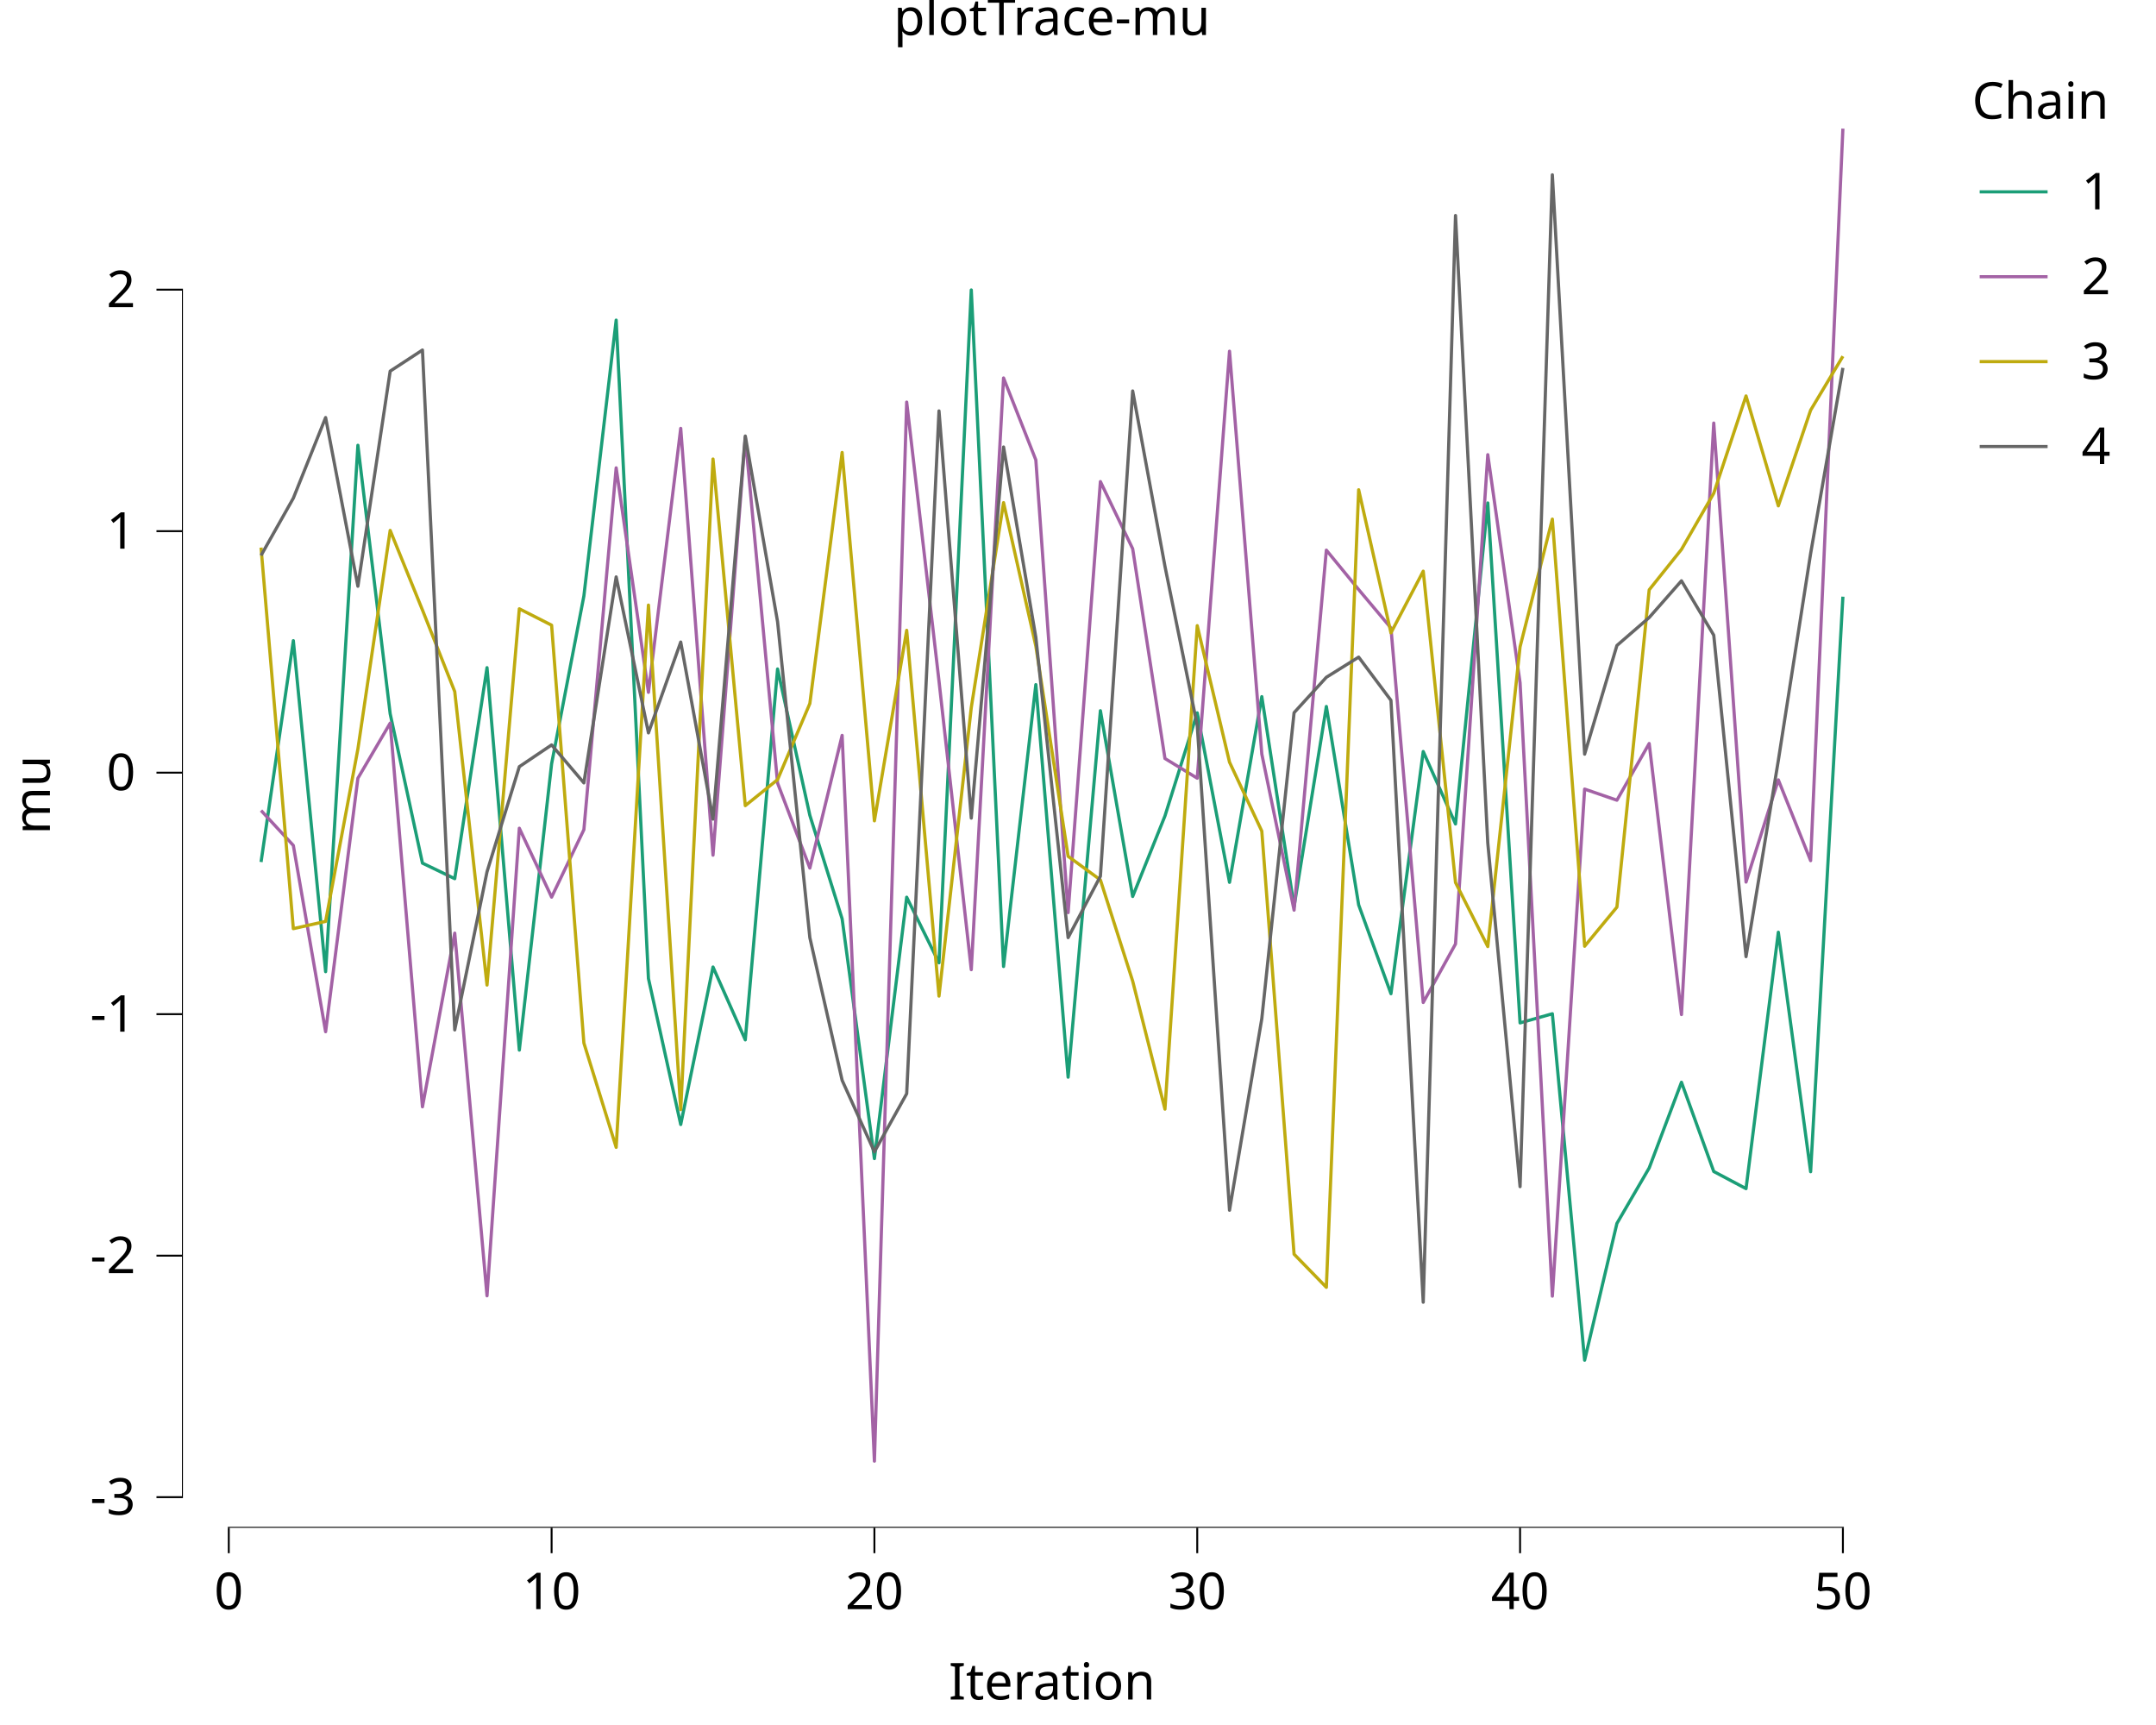
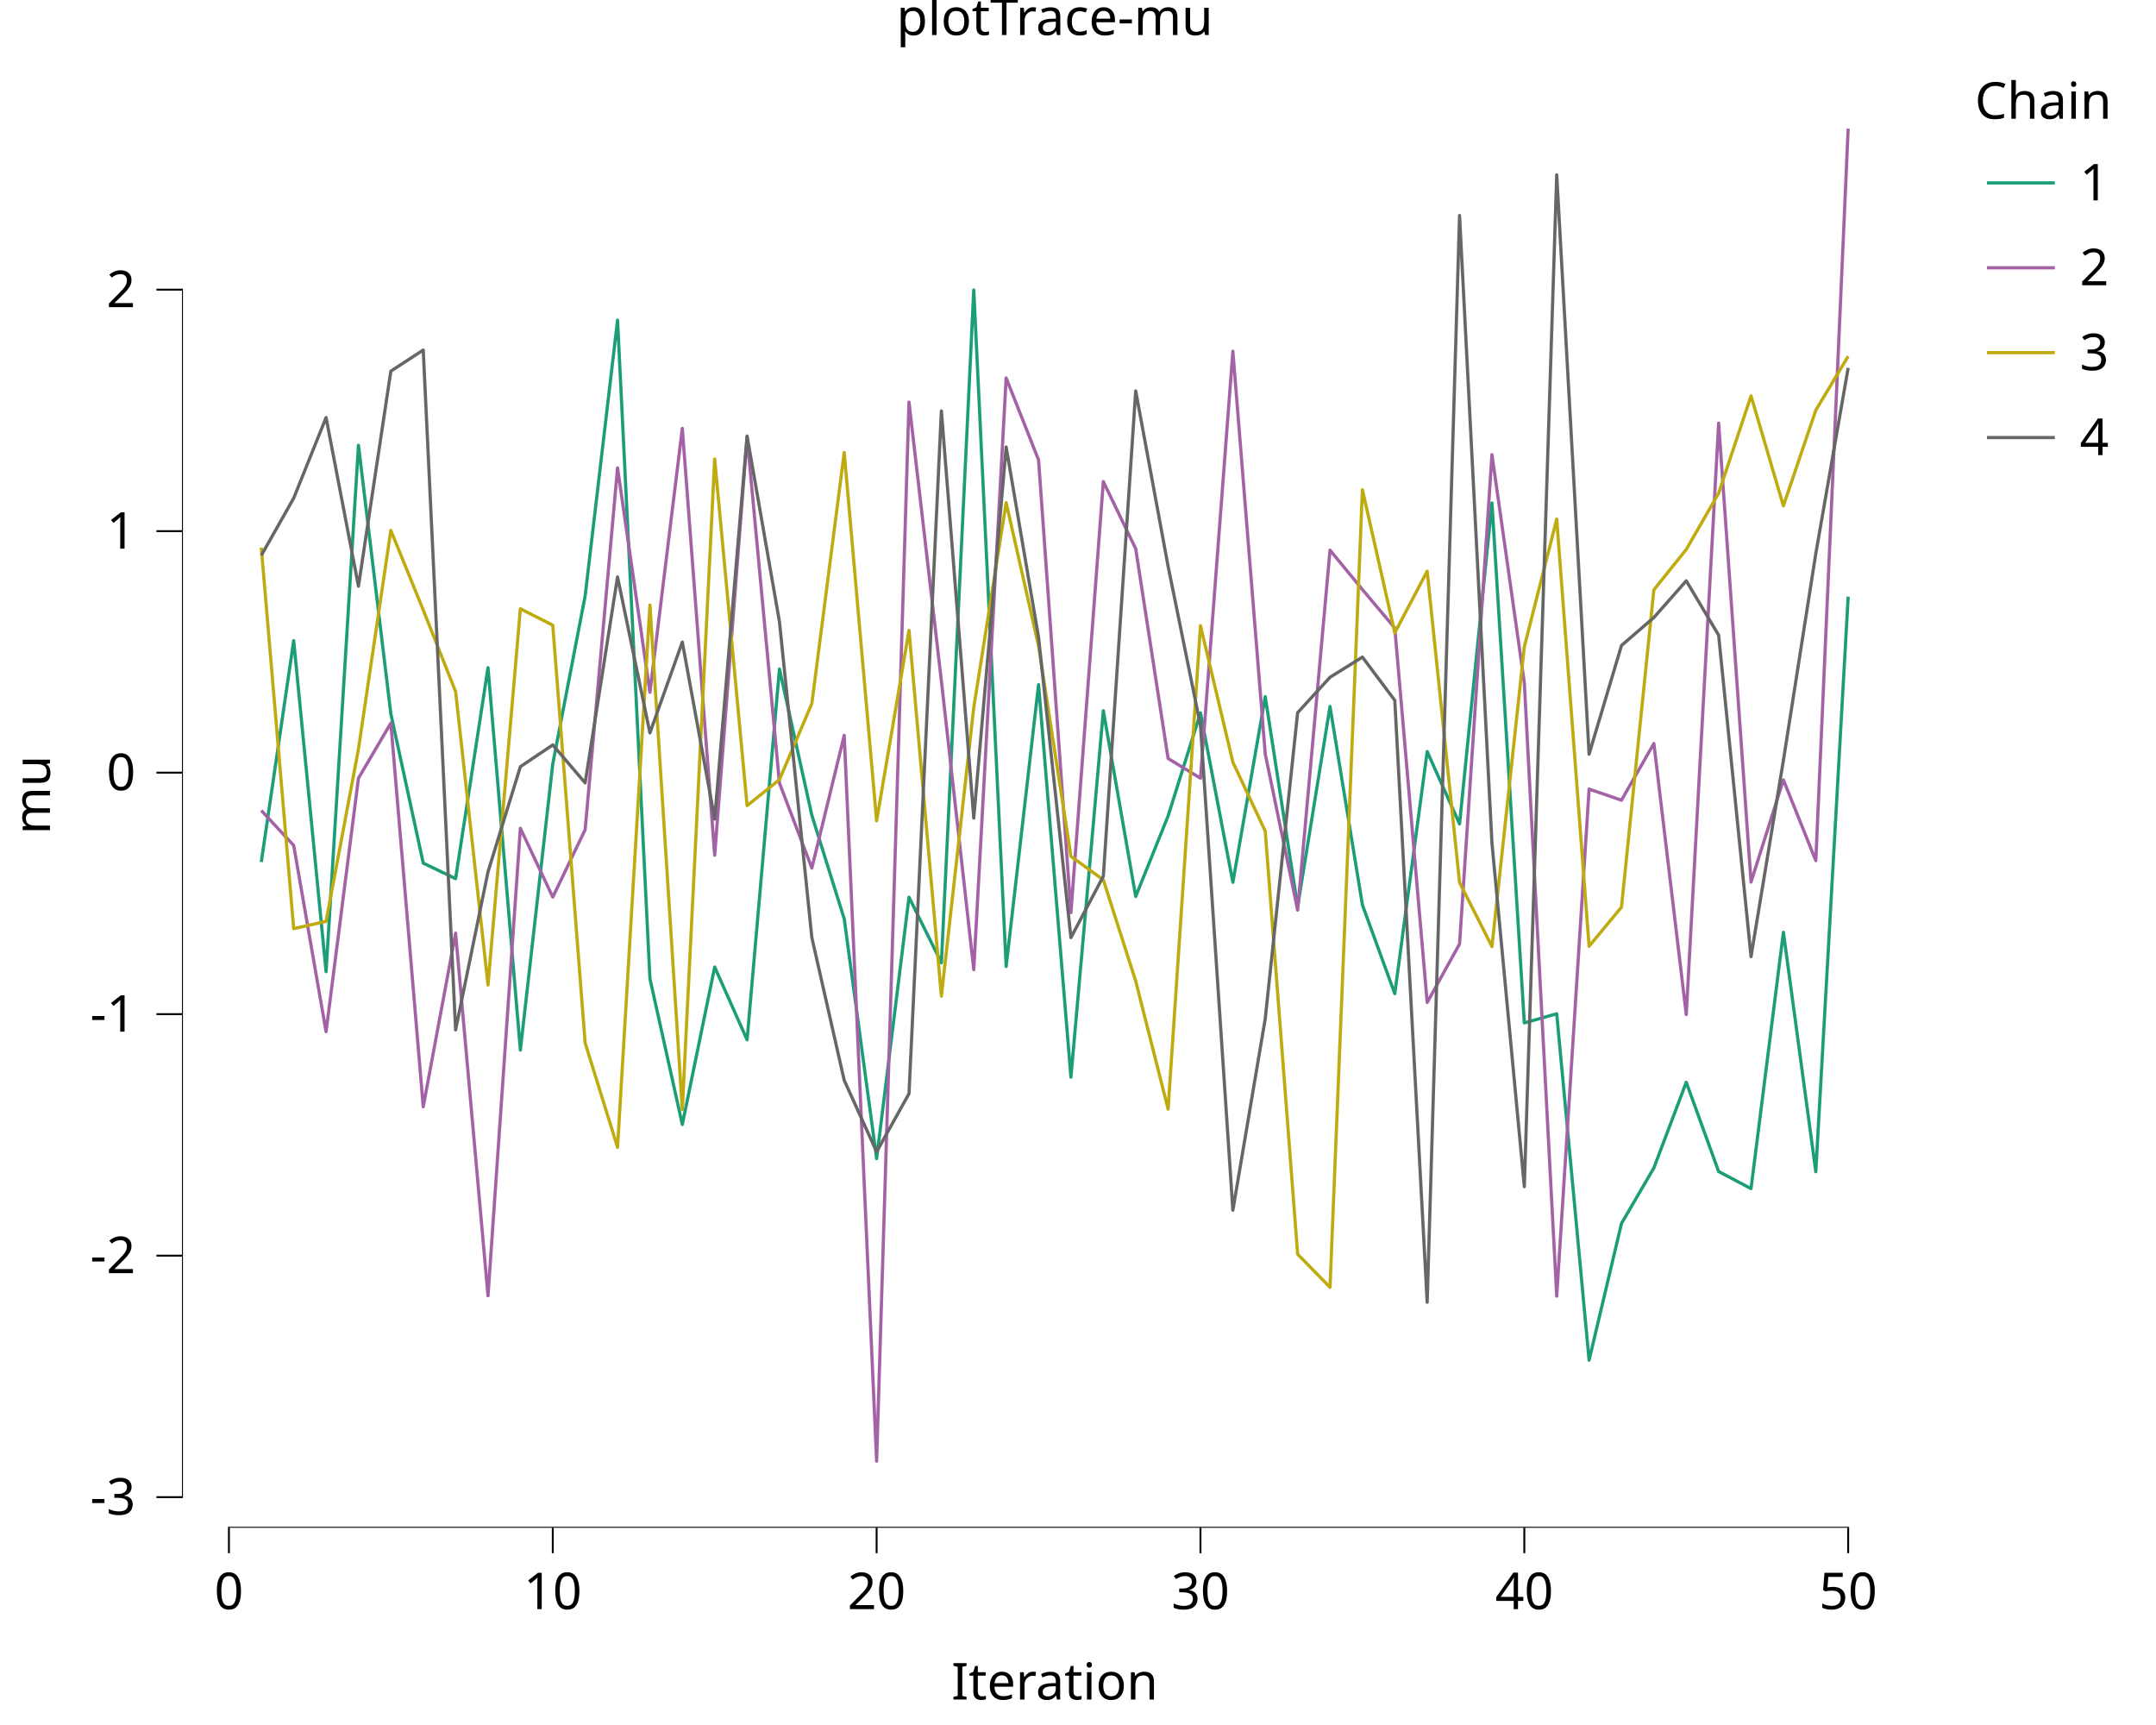
<svg xmlns="http://www.w3.org/2000/svg" class="svglite" data-engine-version="2.0" width="720.00pt" height="576.00pt" viewBox="0 0 720.00 576.00">
  <defs>
    <style type="text/css">
    .svglite line, .svglite polyline, .svglite polygon, .svglite path, .svglite rect, .svglite circle {
      fill: none;
      stroke: #000000;
      stroke-linecap: round;
      stroke-linejoin: round;
      stroke-miterlimit: 10.00;
    }
  </style>
  </defs>
  <rect width="100%" height="100%" style="stroke: none; fill: #FFFFFF;" />
  <defs>
    <clipPath id="cpMC4wMHw3MjAuMDB8MC4wMHw1NzYuMDA=">
      <rect x="0.00" y="0.00" width="720.00" height="576.00" />
    </clipPath>
  </defs>
  <g clip-path="url(#cpMC4wMHw3MjAuMDB8MC4wMHw1NzYuMDA=)">
-     <rect x="0.00" y="0.00" width="720.00" height="576.00" style="stroke-width: 10.67; stroke: none;" />
+     <rect x="0" y="0.00" width="720.00" height="576.00" style="stroke-width: 10.67; stroke: none;" />
  </g>
  <defs>
-     <clipPath id="cpNjAuNzd8NjQxLjg1fDIwLjcxfDUxMC4xNA==">
-       <rect x="60.77" y="20.71" width="581.08" height="489.43" />
+     <clipPath id="cpNjAuNzd8NjQzLjcwfDIwLjcxfDUxMC4xNA==">
+       <rect x="60.77" y="20.71" width="582.93" height="489.43" />
    </clipPath>
  </defs>
-   <g clip-path="url(#cpNjAuNzd8NjQxLjg1fDIwLjcxfDUxMC4xNA==)">
-     <rect x="60.77" y="20.71" width="581.08" height="489.43" style="stroke-width: 10.67; stroke: none;" />
-     <polyline points="87.18,287.84 97.96,213.93 108.74,324.45 119.52,148.69 130.30,238.34 141.08,288.21 151.86,293.40 162.64,222.95 173.43,350.64 184.21,255.05 194.99,199.00 205.77,106.90 216.55,326.73 227.33,375.48 238.11,322.90 248.89,347.22 259.67,223.39 270.45,272.24 281.23,306.81 292.01,386.87 302.79,299.59 313.58,321.49 324.36,96.83 335.14,322.72 345.92,228.61 356.70,359.68 367.48,237.32 378.26,299.34 389.04,272.46 399.82,238.04 410.60,294.62 421.38,232.62 432.16,302.69 442.94,235.91 453.73,302.16 464.51,331.81 475.29,250.95 486.07,275.13 496.85,167.95 507.63,341.56 518.41,338.51 529.19,454.19 539.97,408.52 550.75,389.99 561.53,361.38 572.31,391.18 583.09,396.90 593.88,311.29 604.66,391.25 615.44,199.24 " style="stroke-width: 1.07; stroke: #1B9E77; stroke-linecap: butt;" />
-     <polyline points="87.18,270.63 97.96,282.30 108.74,344.50 119.52,259.86 130.30,241.46 141.08,369.57 151.86,311.59 162.64,432.68 173.43,276.56 184.21,299.56 194.99,277.04 205.77,156.23 216.55,231.17 227.33,143.04 238.11,285.55 248.89,146.02 259.67,261.47 270.45,289.86 281.23,245.56 292.01,487.89 302.79,134.27 313.58,227.42 324.36,323.78 335.14,126.21 345.92,153.59 356.70,304.73 367.48,160.81 378.26,183.24 389.04,253.28 399.82,259.85 410.60,117.28 421.38,251.77 432.16,303.91 442.94,183.70 453.73,196.87 464.51,209.70 475.29,334.74 486.07,315.21 496.85,151.83 507.63,227.99 518.41,432.79 529.19,263.49 539.97,267.20 550.75,248.27 561.53,338.77 572.31,141.27 583.09,294.53 593.88,260.41 604.66,287.38 615.44,42.95 " style="stroke-width: 1.07; stroke: #A362A5; stroke-linecap: butt;" />
-     <polyline points="87.18,182.85 97.96,310.09 108.74,307.66 119.52,250.10 130.30,177.11 141.08,203.69 151.86,230.93 162.64,328.92 173.43,203.29 184.21,208.76 194.99,348.28 205.77,383.11 216.55,202.05 227.33,370.51 238.11,153.28 248.89,269.01 259.67,260.33 270.45,234.92 281.23,151.09 292.01,274.08 302.79,210.48 313.58,332.61 324.36,236.27 335.14,167.84 345.92,215.73 356.70,285.94 367.48,293.81 378.26,327.60 389.04,370.35 399.82,208.92 410.60,254.50 421.38,277.52 432.16,418.79 442.94,429.85 453.73,163.54 464.51,211.31 475.29,190.73 486.07,294.68 496.85,316.07 507.63,215.98 518.41,173.34 529.19,315.96 539.97,302.90 550.75,196.95 561.53,183.46 572.31,164.71 583.09,132.21 593.88,168.91 604.66,136.97 615.44,118.96 " style="stroke-width: 1.07; stroke: #BFAB0F; stroke-linecap: butt;" />
-     <polyline points="87.18,185.47 97.96,166.34 108.74,139.43 119.52,195.75 130.30,123.93 141.08,116.88 151.86,343.90 162.64,291.11 173.43,256.00 184.21,248.74 194.99,261.42 205.77,192.64 216.55,244.72 227.33,214.39 238.11,273.51 248.89,145.60 259.67,207.61 270.45,313.10 281.23,360.73 292.01,384.60 302.79,365.19 313.58,137.22 324.36,273.17 335.14,149.26 345.92,212.82 356.70,313.08 367.48,292.59 378.26,130.55 389.04,189.10 399.82,242.26 410.60,404.11 421.38,340.16 432.16,237.97 442.94,226.15 453.73,219.42 464.51,233.85 475.29,434.82 486.07,71.97 496.85,281.50 507.63,396.23 518.41,58.38 529.19,251.82 539.97,215.54 550.75,206.20 561.53,193.94 572.31,212.10 583.09,319.43 593.88,253.90 604.66,184.85 615.44,122.84 " style="stroke-width: 1.07; stroke: #666666; stroke-linecap: butt;" />
-     <line x1="76.08" y1="510.14" x2="615.76" y2="510.14" style="stroke-width: 0.64; stroke-linecap: butt;" />
+   <g clip-path="url(#cpNjAuNzd8NjQzLjcwfDIwLjcxfDUxMC4xNA==)">
+     <rect x="60.77" y="20.71" width="582.93" height="489.43" style="stroke-width: 10.67; stroke: none;" />
+     <polyline points="87.26,287.84 98.08,213.93 108.89,324.45 119.71,148.69 130.52,238.34 141.34,288.21 152.15,293.40 162.97,222.95 173.78,350.64 184.60,255.05 195.41,199.00 206.23,106.90 217.04,326.73 227.86,375.48 238.67,322.90 249.49,347.22 260.30,223.39 271.12,272.24 281.93,306.81 292.75,386.87 303.56,299.59 314.38,321.49 325.19,96.83 336.01,322.72 346.83,228.61 357.64,359.68 368.46,237.32 379.27,299.34 390.09,272.46 400.90,238.04 411.72,294.62 422.53,232.62 433.35,302.69 444.16,235.91 454.98,302.16 465.79,331.81 476.61,250.95 487.42,275.13 498.24,167.95 509.05,341.56 519.87,338.51 530.68,454.19 541.50,408.52 552.31,389.99 563.13,361.38 573.94,391.18 584.76,396.90 595.57,311.29 606.39,391.25 617.20,199.24 " style="stroke-width: 1.07; stroke: #1B9E77; stroke-linecap: butt;" />
+     <polyline points="87.26,270.63 98.08,282.30 108.89,344.50 119.71,259.86 130.52,241.46 141.34,369.57 152.15,311.59 162.97,432.68 173.78,276.56 184.60,299.56 195.41,277.04 206.23,156.23 217.04,231.17 227.86,143.04 238.67,285.55 249.49,146.02 260.30,261.47 271.12,289.86 281.93,245.56 292.75,487.89 303.56,134.27 314.38,227.42 325.19,323.78 336.01,126.21 346.83,153.59 357.64,304.73 368.46,160.81 379.27,183.24 390.09,253.28 400.90,259.85 411.72,117.28 422.53,251.77 433.35,303.91 444.16,183.70 454.98,196.87 465.79,209.70 476.61,334.74 487.42,315.21 498.24,151.83 509.05,227.99 519.87,432.79 530.68,263.49 541.50,267.20 552.31,248.27 563.13,338.77 573.94,141.27 584.76,294.53 595.57,260.41 606.39,287.38 617.20,42.95 " style="stroke-width: 1.07; stroke: #A362A5; stroke-linecap: butt;" />
+     <polyline points="87.26,182.85 98.08,310.09 108.89,307.66 119.71,250.10 130.52,177.11 141.34,203.69 152.15,230.93 162.97,328.92 173.78,203.29 184.60,208.76 195.41,348.28 206.23,383.11 217.04,202.05 227.86,370.51 238.67,153.28 249.49,269.01 260.30,260.33 271.12,234.92 281.93,151.09 292.75,274.08 303.56,210.48 314.38,332.61 325.19,236.27 336.01,167.84 346.83,215.73 357.64,285.94 368.46,293.81 379.27,327.60 390.09,370.35 400.90,208.92 411.72,254.50 422.53,277.52 433.35,418.79 444.16,429.85 454.98,163.54 465.79,211.31 476.61,190.73 487.42,294.68 498.24,316.07 509.05,215.98 519.87,173.34 530.68,315.96 541.50,302.90 552.31,196.95 563.13,183.46 573.94,164.71 584.76,132.21 595.57,168.91 606.39,136.97 617.20,118.96 " style="stroke-width: 1.07; stroke: #BFAB0F; stroke-linecap: butt;" />
+     <polyline points="87.26,185.47 98.08,166.34 108.89,139.43 119.71,195.75 130.52,123.93 141.34,116.88 152.15,343.90 162.97,291.11 173.78,256.00 184.60,248.74 195.41,261.42 206.23,192.64 217.04,244.72 227.86,214.39 238.67,273.51 249.49,145.60 260.30,207.61 271.12,313.10 281.93,360.73 292.75,384.60 303.56,365.19 314.38,137.22 325.19,273.17 336.01,149.26 346.83,212.82 357.64,313.08 368.46,292.59 379.27,130.55 390.09,189.10 400.90,242.26 411.72,404.11 422.53,340.16 433.35,237.97 444.16,226.15 454.98,219.42 465.79,233.85 476.61,434.82 487.42,71.97 498.24,281.50 509.05,396.23 519.87,58.38 530.68,251.82 541.50,215.54 552.31,206.20 563.13,193.94 573.94,212.10 584.76,319.43 595.57,253.90 606.39,184.85 617.20,122.84 " style="stroke-width: 1.07; stroke: #666666; stroke-linecap: butt;" />
+     <line x1="76.13" y1="510.14" x2="617.52" y2="510.14" style="stroke-width: 0.64; stroke-linecap: butt;" />
    <line x1="60.77" y1="500.24" x2="60.77" y2="96.40" style="stroke-width: 0.64; stroke-linecap: butt;" />
-     <rect x="60.77" y="20.71" width="581.08" height="489.43" style="stroke-width: 0.00; stroke: none;" />
+     <rect x="60.77" y="20.71" width="582.93" height="489.43" style="stroke-width: 0.00; stroke: none;" />
  </g>
  <g clip-path="url(#cpMC4wMHw3MjAuMDB8MC4wMHw1NzYuMDA=)">
    <polyline points="60.77,510.14 60.77,20.71 " style="stroke-width: 0.00; stroke: none; stroke-linecap: butt;" />
    <text x="45.29" y="505.77" text-anchor="end" style="font-size: 17.00px; font-family: sans;" textLength="15.12px" lengthAdjust="spacingAndGlyphs">-3</text>
    <text x="45.29" y="425.13" text-anchor="end" style="font-size: 17.00px; font-family: sans;" textLength="15.12px" lengthAdjust="spacingAndGlyphs">-2</text>
    <text x="45.29" y="344.49" text-anchor="end" style="font-size: 17.00px; font-family: sans;" textLength="15.12px" lengthAdjust="spacingAndGlyphs">-1</text>
    <text x="45.29" y="263.85" text-anchor="end" style="font-size: 17.00px; font-family: sans;" textLength="9.46px" lengthAdjust="spacingAndGlyphs">0</text>
    <text x="45.29" y="183.21" text-anchor="end" style="font-size: 17.00px; font-family: sans;" textLength="9.46px" lengthAdjust="spacingAndGlyphs">1</text>
    <text x="45.29" y="102.57" text-anchor="end" style="font-size: 17.00px; font-family: sans;" textLength="9.46px" lengthAdjust="spacingAndGlyphs">2</text>
    <polyline points="52.26,499.92 60.77,499.92 " style="stroke-width: 0.64; stroke-linecap: butt;" />
    <polyline points="52.26,419.28 60.77,419.28 " style="stroke-width: 0.64; stroke-linecap: butt;" />
    <polyline points="52.26,338.64 60.77,338.64 " style="stroke-width: 0.64; stroke-linecap: butt;" />
    <polyline points="52.26,258.00 60.77,258.00 " style="stroke-width: 0.64; stroke-linecap: butt;" />
    <polyline points="52.26,177.36 60.77,177.36 " style="stroke-width: 0.64; stroke-linecap: butt;" />
    <polyline points="52.26,96.72 60.77,96.72 " style="stroke-width: 0.64; stroke-linecap: butt;" />
-     <polyline points="60.77,510.14 641.85,510.14 " style="stroke-width: 0.00; stroke: none; stroke-linecap: butt;" />
-     <polyline points="76.40,518.64 76.40,510.14 " style="stroke-width: 0.64; stroke-linecap: butt;" />
-     <polyline points="184.21,518.64 184.21,510.14 " style="stroke-width: 0.64; stroke-linecap: butt;" />
-     <polyline points="292.01,518.64 292.01,510.14 " style="stroke-width: 0.64; stroke-linecap: butt;" />
-     <polyline points="399.82,518.64 399.82,510.14 " style="stroke-width: 0.64; stroke-linecap: butt;" />
-     <polyline points="507.63,518.64 507.63,510.14 " style="stroke-width: 0.64; stroke-linecap: butt;" />
-     <polyline points="615.44,518.64 615.44,510.14 " style="stroke-width: 0.64; stroke-linecap: butt;" />
-     <text x="76.40" y="537.32" text-anchor="middle" style="font-size: 17.00px; font-family: sans;" textLength="9.46px" lengthAdjust="spacingAndGlyphs">0</text>
-     <text x="184.21" y="537.32" text-anchor="middle" style="font-size: 17.00px; font-family: sans;" textLength="18.91px" lengthAdjust="spacingAndGlyphs">10</text>
-     <text x="292.01" y="537.32" text-anchor="middle" style="font-size: 17.00px; font-family: sans;" textLength="18.91px" lengthAdjust="spacingAndGlyphs">20</text>
-     <text x="399.82" y="537.32" text-anchor="middle" style="font-size: 17.00px; font-family: sans;" textLength="18.91px" lengthAdjust="spacingAndGlyphs">30</text>
-     <text x="507.63" y="537.32" text-anchor="middle" style="font-size: 17.00px; font-family: sans;" textLength="18.91px" lengthAdjust="spacingAndGlyphs">40</text>
-     <text x="615.44" y="537.32" text-anchor="middle" style="font-size: 17.00px; font-family: sans;" textLength="18.91px" lengthAdjust="spacingAndGlyphs">50</text>
-     <text x="351.31" y="567.49" text-anchor="middle" style="font-size: 17.00px; font-family: sans;" textLength="61.42px" lengthAdjust="spacingAndGlyphs">Iteration</text>
+     <polyline points="60.77,510.14 643.70,510.14 " style="stroke-width: 0.00; stroke: none; stroke-linecap: butt;" />
+     <polyline points="76.45,518.64 76.45,510.14 " style="stroke-width: 0.64; stroke-linecap: butt;" />
+     <polyline points="184.60,518.64 184.60,510.14 " style="stroke-width: 0.64; stroke-linecap: butt;" />
+     <polyline points="292.75,518.64 292.75,510.14 " style="stroke-width: 0.64; stroke-linecap: butt;" />
+     <polyline points="400.90,518.64 400.90,510.14 " style="stroke-width: 0.64; stroke-linecap: butt;" />
+     <polyline points="509.05,518.64 509.05,510.14 " style="stroke-width: 0.64; stroke-linecap: butt;" />
+     <polyline points="617.20,518.64 617.20,510.14 " style="stroke-width: 0.64; stroke-linecap: butt;" />
+     <text x="76.45" y="537.32" text-anchor="middle" style="font-size: 17.00px; font-family: sans;" textLength="9.46px" lengthAdjust="spacingAndGlyphs">0</text>
+     <text x="184.60" y="537.32" text-anchor="middle" style="font-size: 17.00px; font-family: sans;" textLength="18.91px" lengthAdjust="spacingAndGlyphs">10</text>
+     <text x="292.75" y="537.32" text-anchor="middle" style="font-size: 17.00px; font-family: sans;" textLength="18.91px" lengthAdjust="spacingAndGlyphs">20</text>
+     <text x="400.90" y="537.32" text-anchor="middle" style="font-size: 17.00px; font-family: sans;" textLength="18.91px" lengthAdjust="spacingAndGlyphs">30</text>
+     <text x="509.05" y="537.32" text-anchor="middle" style="font-size: 17.00px; font-family: sans;" textLength="18.91px" lengthAdjust="spacingAndGlyphs">40</text>
+     <text x="617.20" y="537.32" text-anchor="middle" style="font-size: 17.00px; font-family: sans;" textLength="18.91px" lengthAdjust="spacingAndGlyphs">50</text>
+     <text x="352.23" y="567.49" text-anchor="middle" style="font-size: 17.00px; font-family: sans;" textLength="61.42px" lengthAdjust="spacingAndGlyphs">Iteration</text>
    <text transform="translate(16.68,265.42) rotate(-90)" text-anchor="middle" style="font-size: 17.00px; font-family: sans;" textLength="23.62px" lengthAdjust="spacingAndGlyphs">mu</text>
-     <rect x="652.81" y="20.71" width="57.23" height="148.04" style="stroke-width: 0.75; stroke: none;" />
-     <rect x="652.81" y="20.71" width="57.23" height="148.04" style="stroke-width: 10.67; stroke: none;" />
-     <text x="681.42" y="39.65" text-anchor="middle" style="font-size: 17.00px; font-family: sans;" textLength="44.42px" lengthAdjust="spacingAndGlyphs">Chain</text>
-     <rect x="658.29" y="49.88" width="28.35" height="28.35" style="stroke-width: 10.67; stroke: none;" />
-     <line x1="661.12" y1="64.06" x2="683.80" y2="64.06" style="stroke-width: 1.07; stroke: #1B9E77; stroke-linecap: butt;" />
-     <rect x="658.29" y="78.23" width="28.35" height="28.35" style="stroke-width: 10.67; stroke: none;" />
-     <line x1="661.12" y1="92.40" x2="683.80" y2="92.40" style="stroke-width: 1.07; stroke: #A362A5; stroke-linecap: butt;" />
-     <rect x="658.29" y="106.58" width="28.35" height="28.35" style="stroke-width: 10.67; stroke: none;" />
-     <line x1="661.12" y1="120.75" x2="683.80" y2="120.75" style="stroke-width: 1.07; stroke: #BFAB0F; stroke-linecap: butt;" />
-     <rect x="658.29" y="134.92" width="28.35" height="28.35" style="stroke-width: 10.67; stroke: none;" />
-     <line x1="661.12" y1="149.10" x2="683.80" y2="149.10" style="stroke-width: 1.07; stroke: #666666; stroke-linecap: butt;" />
-     <text x="695.10" y="69.91" style="font-size: 17.00px; font-family: sans;" textLength="9.46px" lengthAdjust="spacingAndGlyphs">1</text>
-     <text x="695.10" y="98.25" style="font-size: 17.00px; font-family: sans;" textLength="9.46px" lengthAdjust="spacingAndGlyphs">2</text>
-     <text x="695.10" y="126.60" style="font-size: 17.00px; font-family: sans;" textLength="9.46px" lengthAdjust="spacingAndGlyphs">3</text>
-     <text x="695.10" y="154.95" style="font-size: 17.00px; font-family: sans;" textLength="9.46px" lengthAdjust="spacingAndGlyphs">4</text>
-     <text x="351.31" y="11.70" text-anchor="middle" style="font-size: 17.00px; font-family: sans;" textLength="100.15px" lengthAdjust="spacingAndGlyphs">plotTrace-mu</text>
+     <rect x="654.66" y="20.71" width="55.38" height="145.05" style="stroke-width: 0.75; stroke: none;" />
+     <rect x="654.66" y="20.71" width="55.38" height="145.05" style="stroke-width: 10.67; stroke: none;" />
+     <text x="682.35" y="39.65" text-anchor="middle" style="font-size: 17.00px; font-family: sans;" textLength="44.42px" lengthAdjust="spacingAndGlyphs">Chain</text>
+     <rect x="660.71" y="46.90" width="28.35" height="28.35" style="stroke-width: 10.67; stroke: none;" />
+     <line x1="663.54" y1="61.07" x2="686.22" y2="61.07" style="stroke-width: 1.07; stroke: #1B9E77; stroke-linecap: butt;" />
+     <rect x="660.71" y="75.24" width="28.35" height="28.35" style="stroke-width: 10.67; stroke: none;" />
+     <line x1="663.54" y1="89.42" x2="686.22" y2="89.42" style="stroke-width: 1.07; stroke: #A362A5; stroke-linecap: butt;" />
+     <rect x="660.71" y="103.59" width="28.35" height="28.35" style="stroke-width: 10.67; stroke: none;" />
+     <line x1="663.54" y1="117.76" x2="686.22" y2="117.76" style="stroke-width: 1.07; stroke: #BFAB0F; stroke-linecap: butt;" />
+     <rect x="660.71" y="131.93" width="28.35" height="28.35" style="stroke-width: 10.67; stroke: none;" />
+     <line x1="663.54" y1="146.11" x2="686.22" y2="146.11" style="stroke-width: 1.07; stroke: #666666; stroke-linecap: butt;" />
+     <text x="694.53" y="66.92" style="font-size: 17.00px; font-family: sans;" textLength="9.46px" lengthAdjust="spacingAndGlyphs">1</text>
+     <text x="694.53" y="95.26" style="font-size: 17.00px; font-family: sans;" textLength="9.46px" lengthAdjust="spacingAndGlyphs">2</text>
+     <text x="694.53" y="123.61" style="font-size: 17.00px; font-family: sans;" textLength="9.46px" lengthAdjust="spacingAndGlyphs">3</text>
+     <text x="694.53" y="151.96" style="font-size: 17.00px; font-family: sans;" textLength="9.46px" lengthAdjust="spacingAndGlyphs">4</text>
+     <text x="352.23" y="11.70" text-anchor="middle" style="font-size: 17.00px; font-family: sans;" textLength="100.15px" lengthAdjust="spacingAndGlyphs">plotTrace-mu</text>
  </g>
</svg>
